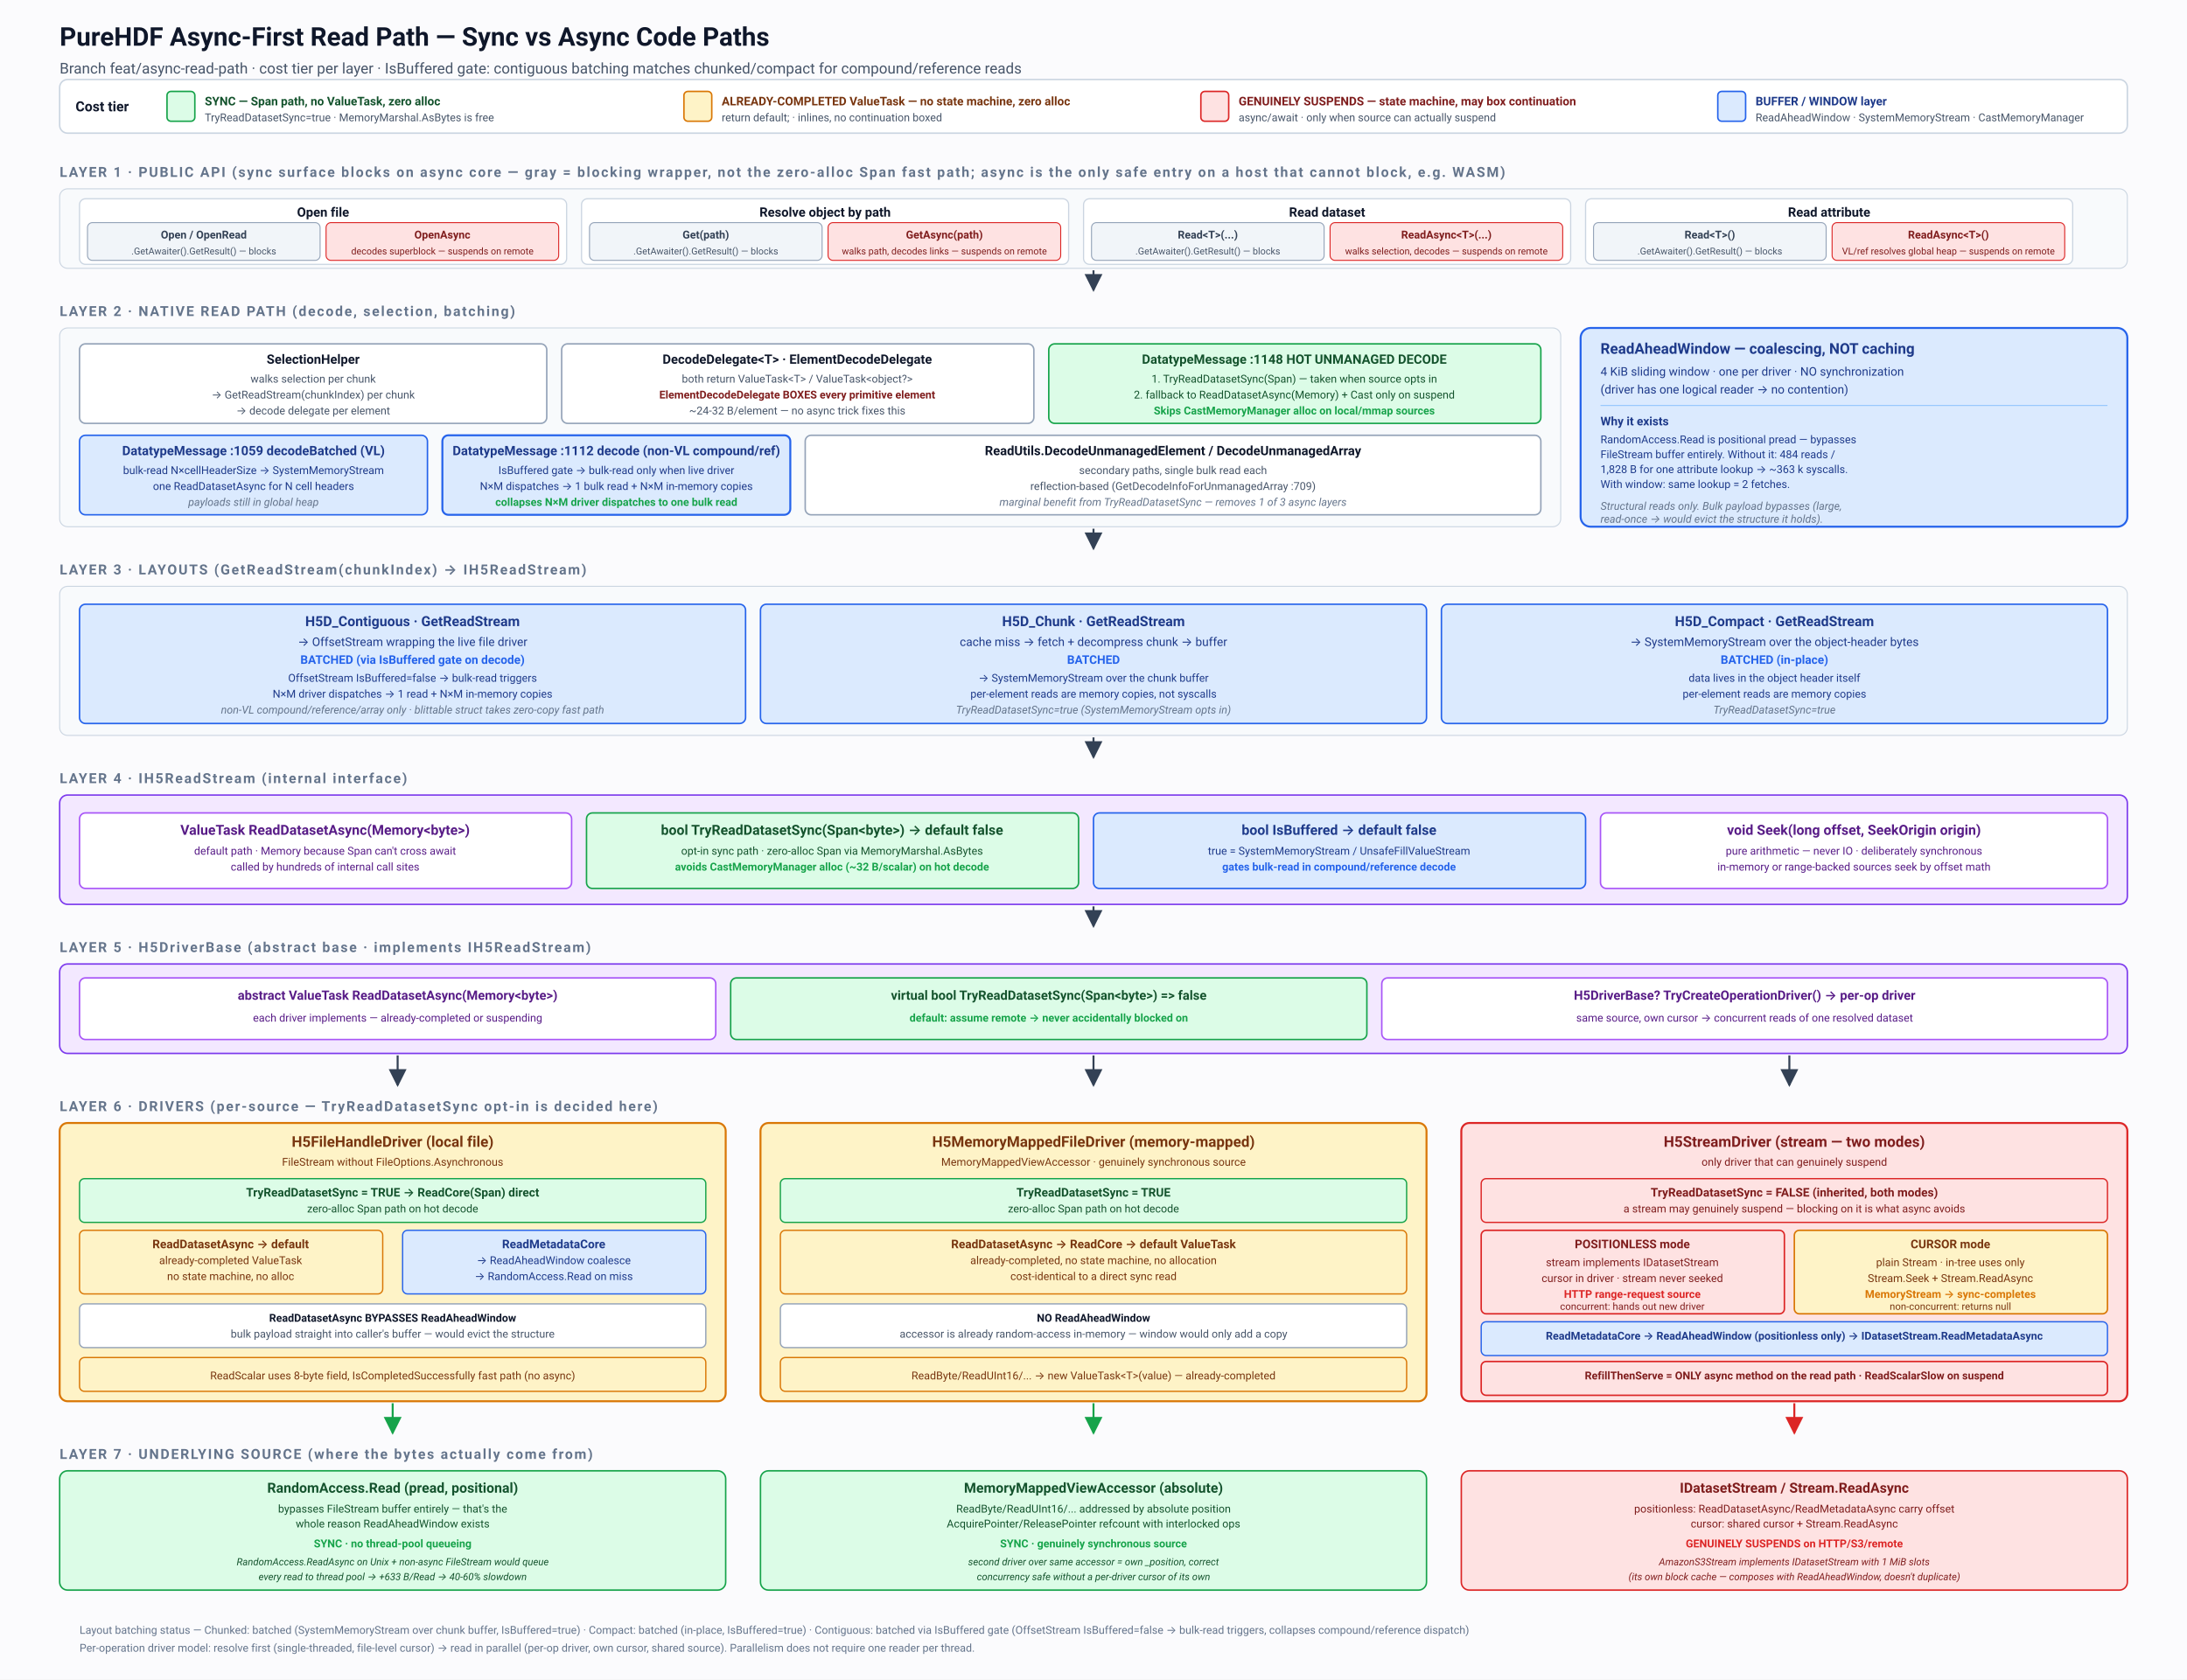
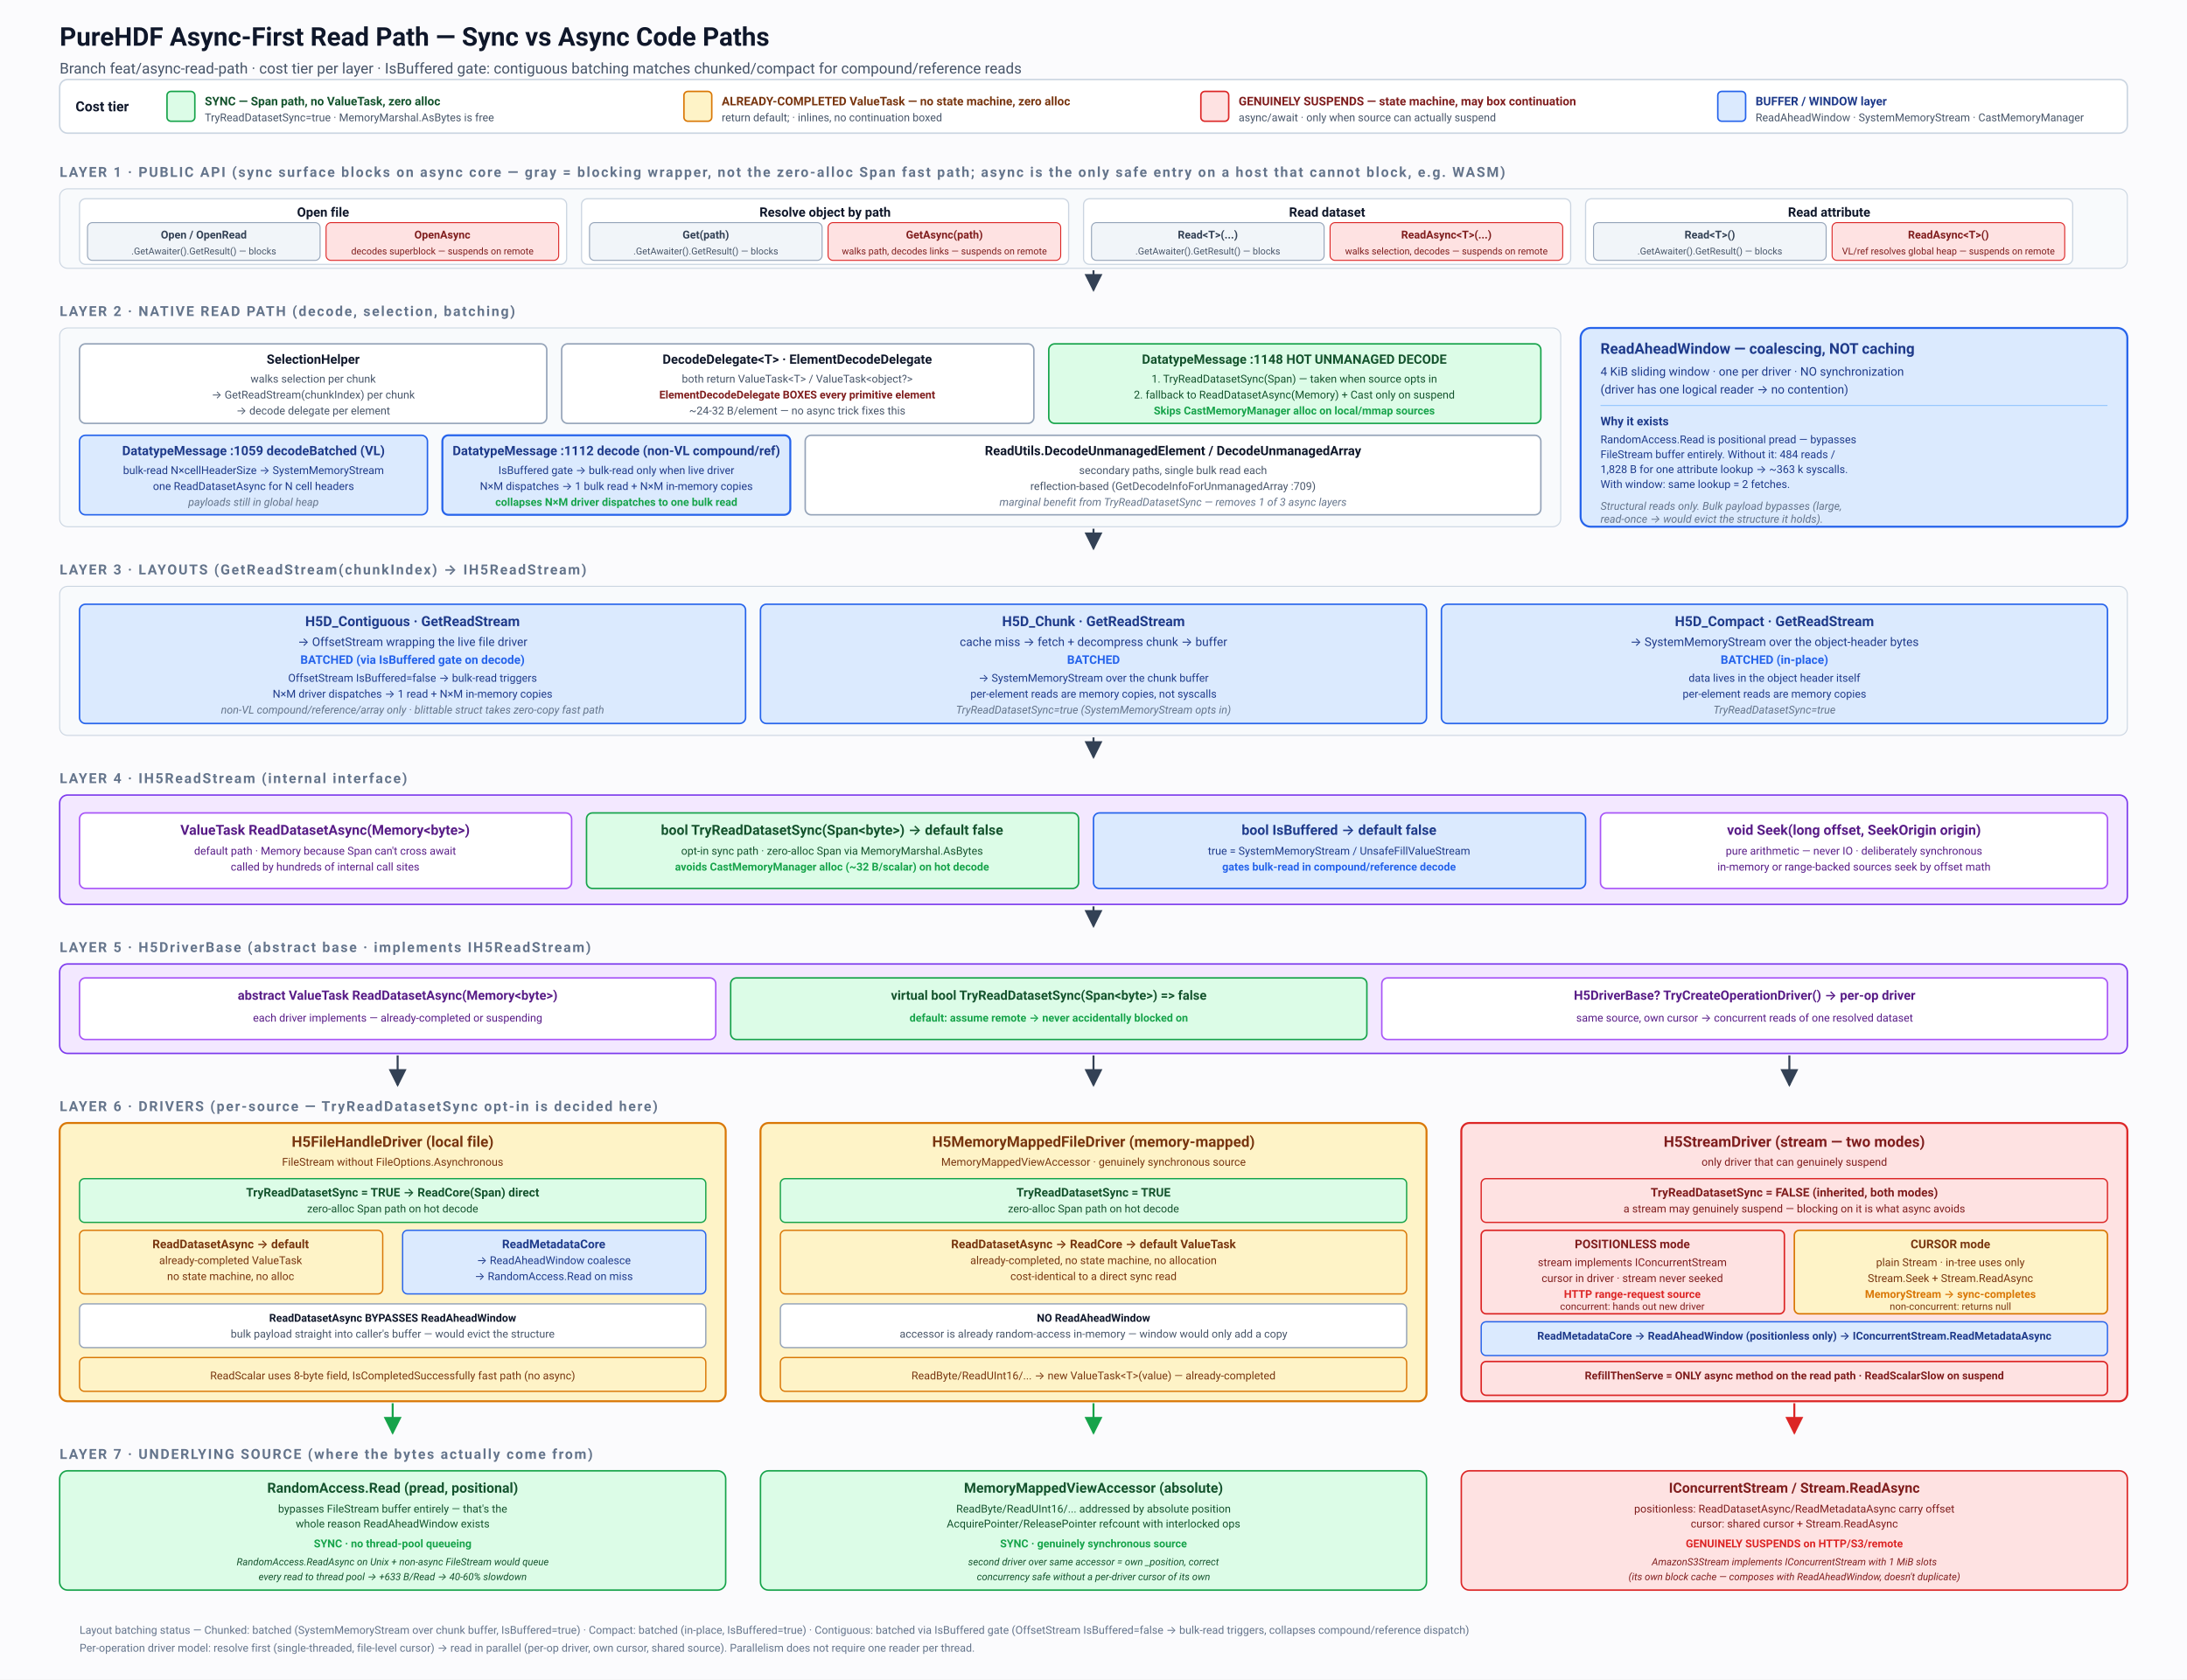
<svg xmlns="http://www.w3.org/2000/svg" viewBox="0 0 2200 1690" font-family="ui-sans-serif, system-ui, -apple-system, 'Segoe UI', Roboto, sans-serif" text-rendering="geometricPrecision">
  <defs>
    <marker id="arr" viewBox="0 0 10 10" refX="9" refY="5" markerWidth="9" markerHeight="9" orient="auto-start-reverse">
      <path d="M0,0 L10,5 L0,10 z" fill="#334155" />
    </marker>
    <marker id="arr-thin" viewBox="0 0 10 10" refX="9" refY="5" markerWidth="8" markerHeight="8" orient="auto-start-reverse">
      <path d="M0,0 L10,5 L0,10 z" fill="#64748b" />
    </marker>
    <marker id="arr-red" viewBox="0 0 10 10" refX="9" refY="5" markerWidth="9" markerHeight="9" orient="auto-start-reverse">
      <path d="M0,0 L10,5 L0,10 z" fill="#dc2626" />
    </marker>
    <marker id="arr-green" viewBox="0 0 10 10" refX="9" refY="5" markerWidth="9" markerHeight="9" orient="auto-start-reverse">
      <path d="M0,0 L10,5 L0,10 z" fill="#16a34a" />
    </marker>
    <marker id="arr-amber" viewBox="0 0 10 10" refX="9" refY="5" markerWidth="9" markerHeight="9" orient="auto-start-reverse">
      <path d="M0,0 L10,5 L0,10 z" fill="#d97706" />
    </marker>
    <marker id="arr-blue" viewBox="0 0 10 10" refX="9" refY="5" markerWidth="9" markerHeight="9" orient="auto-start-reverse">
      <path d="M0,0 L10,5 L0,10 z" fill="#2563eb" />
    </marker>
  </defs>
  <rect width="2200" height="1690" fill="#fbfbfd" />
  <text x="60" y="46" font-size="26" font-weight="700" fill="#0f172a">PureHDF Async-First Read Path — Sync vs Async Code Paths</text>
  <text x="60" y="74" font-size="15" fill="#475569">Branch feat/async-read-path  ·  cost tier per layer  ·  IsBuffered gate: contiguous batching matches chunked/compact for compound/reference reads</text>
  <g id="legend">
    <rect x="60" y="80" width="2080" height="54" rx="8" fill="#ffffff" stroke="#cbd5e1" stroke-width="1.5" />
    <text x="76" y="112" font-size="14" font-weight="700" fill="#0f172a">Cost tier</text>
    <rect x="168" y="92" width="28" height="30" rx="4" fill="#dcfce7" stroke="#16a34a" stroke-width="1.5" />
    <text x="206" y="106" font-size="12" font-weight="600" fill="#14532d">SYNC — Span path, no ValueTask, zero alloc</text>
    <text x="206" y="122" font-size="11" fill="#475569">TryReadDatasetSync=true · MemoryMarshal.AsBytes is free</text>
    <rect x="688" y="92" width="28" height="30" rx="4" fill="#fef3c7" stroke="#d97706" stroke-width="1.5" />
    <text x="726" y="106" font-size="12" font-weight="600" fill="#78350f">ALREADY-COMPLETED ValueTask — no state machine, zero alloc</text>
    <text x="726" y="122" font-size="11" fill="#475569">return default; · inlines, no continuation boxed</text>
    <rect x="1208" y="92" width="28" height="30" rx="4" fill="#fee2e2" stroke="#dc2626" stroke-width="1.5" />
    <text x="1246" y="106" font-size="12" font-weight="600" fill="#7f1d1d">GENUINELY SUSPENDS — state machine, may box continuation</text>
    <text x="1246" y="122" font-size="11" fill="#475569">async/await · only when source can actually suspend</text>
    <rect x="1728" y="92" width="28" height="30" rx="4" fill="#dbeafe" stroke="#2563eb" stroke-width="1.5" />
    <text x="1766" y="106" font-size="12" font-weight="600" fill="#1e3a8a">BUFFER / WINDOW layer</text>
    <text x="1766" y="122" font-size="11" fill="#475569">ReadAheadWindow · SystemMemoryStream · CastMemoryManager</text>
  </g>
  <g id="layer-public">
    <text x="60" y="178.0" font-size="14" font-weight="700" fill="#64748b" letter-spacing="1.5">LAYER 1 · PUBLIC API  (sync surface blocks on async core — gray = blocking wrapper, not the zero-alloc Span fast path; async is the only safe entry on a host that cannot block, e.g. WASM)</text>
    <rect x="60" y="190.0" width="2080" height="80" rx="8" fill="#f8fafc" stroke="#cbd5e1" stroke-width="1" />
    <rect x="80" y="200.0" width="490" height="66" rx="6" fill="#ffffff" stroke="#cbd5e1" stroke-width="1.2" />
    <text x="325" y="218.0" font-size="13" font-weight="600" fill="#0f172a" text-anchor="middle">Open file</text>
    <rect x="88" y="224.0" width="234" height="38" rx="5" fill="#f1f5f9" stroke="#94a3b8" stroke-width="1" />
    <text x="205" y="240.0" font-size="11" font-weight="600" fill="#334155" text-anchor="middle">Open / OpenRead</text>
    <text x="205" y="256.0" font-size="9.5" fill="#475569" text-anchor="middle">.GetAwaiter().GetResult() — blocks</text>
    <rect x="328" y="224.0" width="234" height="38" rx="5" fill="#fee2e2" stroke="#dc2626" stroke-width="1" />
    <text x="445" y="240.0" font-size="11" font-weight="600" fill="#7f1d1d" text-anchor="middle">OpenAsync</text>
    <text x="445" y="256.0" font-size="9.5" fill="#7f1d1d" text-anchor="middle">decodes superblock — suspends on remote</text>
    <rect x="585" y="200.0" width="490" height="66" rx="6" fill="#ffffff" stroke="#cbd5e1" stroke-width="1.2" />
    <text x="830" y="218.0" font-size="13" font-weight="600" fill="#0f172a" text-anchor="middle">Resolve object by path</text>
    <rect x="593" y="224.0" width="234" height="38" rx="5" fill="#f1f5f9" stroke="#94a3b8" stroke-width="1" />
    <text x="710" y="240.0" font-size="11" font-weight="600" fill="#334155" text-anchor="middle">Get(path)</text>
    <text x="710" y="256.0" font-size="9.5" fill="#475569" text-anchor="middle">.GetAwaiter().GetResult() — blocks</text>
    <rect x="833" y="224.0" width="234" height="38" rx="5" fill="#fee2e2" stroke="#dc2626" stroke-width="1" />
    <text x="950" y="240.0" font-size="11" font-weight="600" fill="#7f1d1d" text-anchor="middle">GetAsync(path)</text>
    <text x="950" y="256.0" font-size="9.5" fill="#7f1d1d" text-anchor="middle">walks path, decodes links — suspends on remote</text>
    <rect x="1090" y="200.0" width="490" height="66" rx="6" fill="#ffffff" stroke="#cbd5e1" stroke-width="1.2" />
    <text x="1335" y="218.0" font-size="13" font-weight="600" fill="#0f172a" text-anchor="middle">Read dataset</text>
    <rect x="1098" y="224.0" width="234" height="38" rx="5" fill="#f1f5f9" stroke="#94a3b8" stroke-width="1" />
    <text x="1215" y="240.0" font-size="11" font-weight="600" fill="#334155" text-anchor="middle">Read&lt;T&gt;(...)</text>
    <text x="1215" y="256.0" font-size="9.5" fill="#475569" text-anchor="middle">.GetAwaiter().GetResult() — blocks</text>
    <rect x="1338" y="224.0" width="234" height="38" rx="5" fill="#fee2e2" stroke="#dc2626" stroke-width="1" />
    <text x="1455" y="240.0" font-size="11" font-weight="600" fill="#7f1d1d" text-anchor="middle">ReadAsync&lt;T&gt;(...)</text>
    <text x="1455" y="256.0" font-size="9.5" fill="#7f1d1d" text-anchor="middle">walks selection, decodes — suspends on remote</text>
    <rect x="1595" y="200.0" width="490" height="66" rx="6" fill="#ffffff" stroke="#cbd5e1" stroke-width="1.2" />
    <text x="1840" y="218.0" font-size="13" font-weight="600" fill="#0f172a" text-anchor="middle">Read attribute</text>
    <rect x="1603" y="224.0" width="234" height="38" rx="5" fill="#f1f5f9" stroke="#94a3b8" stroke-width="1" />
    <text x="1720" y="240.0" font-size="11" font-weight="600" fill="#334155" text-anchor="middle">Read&lt;T&gt;()</text>
    <text x="1720" y="256.0" font-size="9.5" fill="#475569" text-anchor="middle">.GetAwaiter().GetResult() — blocks</text>
    <rect x="1843" y="224.0" width="234" height="38" rx="5" fill="#fee2e2" stroke="#dc2626" stroke-width="1" />
    <text x="1960" y="240.0" font-size="11" font-weight="600" fill="#7f1d1d" text-anchor="middle">ReadAsync&lt;T&gt;()</text>
    <text x="1960" y="256.0" font-size="9.5" fill="#7f1d1d" text-anchor="middle">VL/ref resolves global heap — suspends on remote</text>
  </g>
  <line x1="1100" y1="272.0" x2="1100" y2="292.0" stroke="#334155" stroke-width="2" marker-end="url(#arr)" />
  <g id="layer-native">
    <text x="60" y="318.0" font-size="14" font-weight="700" fill="#64748b" letter-spacing="1.5">LAYER 2 · NATIVE READ PATH  (decode, selection, batching)</text>
    <rect x="60" y="330.0" width="1510" height="200" rx="8" fill="#f8fafc" stroke="#cbd5e1" stroke-width="1" />
    <rect x="80" y="346.0" width="470" height="80" rx="6" fill="#ffffff" stroke="#94a3b8" stroke-width="1.5" />
    <text x="315" y="366.0" font-size="13" font-weight="600" fill="#0f172a" text-anchor="middle">SelectionHelper</text>
    <text x="315" y="385.0" font-size="11" fill="#475569" text-anchor="middle">walks selection per chunk</text>
    <text x="315" y="401.0" font-size="11" fill="#475569" text-anchor="middle">→ GetReadStream(chunkIndex) per chunk</text>
    <text x="315" y="417.0" font-size="11" fill="#475569" text-anchor="middle">→ decode delegate per element</text>
    <rect x="565" y="346.0" width="475" height="80" rx="6" fill="#ffffff" stroke="#94a3b8" stroke-width="1.5" />
    <text x="802" y="366.0" font-size="13" font-weight="600" fill="#0f172a" text-anchor="middle">DecodeDelegate&lt;T&gt;  ·  ElementDecodeDelegate</text>
    <text x="802" y="385.0" font-size="11" fill="#475569" text-anchor="middle">both return ValueTask&lt;T&gt; / ValueTask&lt;object?&gt;</text>
    <text x="802" y="401.0" font-size="11" font-weight="600" fill="#7f1d1d" text-anchor="middle">ElementDecodeDelegate BOXES every primitive element</text>
    <text x="802" y="417.0" font-size="11" fill="#475569" text-anchor="middle">~24-32 B/element — no async trick fixes this</text>
    <rect x="1055" y="346.0" width="495" height="80" rx="6" fill="#dcfce7" stroke="#16a34a" stroke-width="1.5" />
    <text x="1302" y="366.0" font-size="13" font-weight="600" fill="#14532d" text-anchor="middle">DatatypeMessage :1148  HOT UNMANAGED DECODE</text>
    <text x="1302" y="385.0" font-size="11" fill="#14532d" text-anchor="middle">1. TryReadDatasetSync(Span) — taken when source opts in</text>
    <text x="1302" y="401.0" font-size="11" fill="#14532d" text-anchor="middle">2. fallback to ReadDatasetAsync(Memory) + Cast only on suspend</text>
    <text x="1302" y="417.0" font-size="11" font-weight="600" fill="#16a34a" text-anchor="middle">Skips CastMemoryManager alloc on local/mmap sources</text>
    <rect x="80" y="438.0" width="350" height="80" rx="6" fill="#dbeafe" stroke="#2563eb" stroke-width="1.5" />
    <text x="255" y="458.0" font-size="13" font-weight="600" fill="#1e3a8a" text-anchor="middle">DatatypeMessage :1059  decodeBatched (VL)</text>
    <text x="255" y="477.0" font-size="11" fill="#1e3a8a" text-anchor="middle">bulk-read N×cellHeaderSize → SystemMemoryStream</text>
    <text x="255" y="493.0" font-size="11" fill="#1e3a8a" text-anchor="middle">one ReadDatasetAsync for N cell headers</text>
    <text x="255" y="509.0" font-size="11" font-style="italic" fill="#64748b" text-anchor="middle">payloads still in global heap</text>
    <rect x="445" y="438.0" width="350" height="80" rx="6" fill="#dbeafe" stroke="#2563eb" stroke-width="2" />
    <text x="620" y="458.0" font-size="13" font-weight="600" fill="#1e3a8a" text-anchor="middle">DatatypeMessage :1112  decode (non-VL compound/ref)</text>
    <text x="620" y="477.0" font-size="11" fill="#1e3a8a" text-anchor="middle">IsBuffered gate → bulk-read only when live driver</text>
    <text x="620" y="493.0" font-size="11" fill="#1e3a8a" text-anchor="middle">N×M dispatches → 1 bulk read + N×M in-memory copies</text>
    <text x="620" y="509.0" font-size="11" font-weight="600" fill="#16a34a" text-anchor="middle">collapses N×M driver dispatches to one bulk read</text>
    <rect x="810" y="438.0" width="740" height="80" rx="6" fill="#ffffff" stroke="#94a3b8" stroke-width="1.5" />
    <text x="1180" y="458.0" font-size="13" font-weight="600" fill="#0f172a" text-anchor="middle">ReadUtils.DecodeUnmanagedElement / DecodeUnmanagedArray</text>
    <text x="1180" y="477.0" font-size="11" fill="#475569" text-anchor="middle">secondary paths, single bulk read each</text>
    <text x="1180" y="493.0" font-size="11" fill="#475569" text-anchor="middle">reflection-based (GetDecodeInfoForUnmanagedArray :709)</text>
    <text x="1180" y="509.0" font-size="11" font-style="italic" fill="#64748b" text-anchor="middle">marginal benefit from TryReadDatasetSync — removes 1 of 3 async layers</text>
  </g>
  <g id="readahead-callout">
    <rect x="1590" y="330.0" width="550" height="200" rx="10" fill="#dbeafe" stroke="#2563eb" stroke-width="2" />
    <text x="1610" y="356.0" font-size="15" font-weight="700" fill="#1e3a8a">ReadAheadWindow — coalescing, NOT caching</text>
    <text x="1610" y="378.0" font-size="12" fill="#1e3a8a">4 KiB sliding window · one per driver · NO synchronization</text>
    <text x="1610" y="396.0" font-size="12" fill="#1e3a8a">(driver has one logical reader → no contention)</text>
    <line x1="1610" y1="408.0" x2="2120" y2="408.0" stroke="#93c5fd" stroke-width="1" />
    <text x="1610" y="428.0" font-size="12" font-weight="600" fill="#1e3a8a">Why it exists</text>
    <text x="1610" y="446.0" font-size="11" fill="#1e3a8a">RandomAccess.Read is positional pread — bypasses</text>
    <text x="1610" y="461.0" font-size="11" fill="#1e3a8a">FileStream buffer entirely. Without it: 484 reads /</text>
    <text x="1610" y="476.0" font-size="11" fill="#1e3a8a">1,828 B for one attribute lookup → ~363 k syscalls.</text>
    <text x="1610" y="491.0" font-size="11" fill="#1e3a8a">With window: same lookup = 2 fetches.</text>
    <text x="1610" y="513.0" font-size="11" font-style="italic" fill="#64748b">Structural reads only. Bulk payload bypasses (large,</text>
    <text x="1610" y="526.0" font-size="11" font-style="italic" fill="#64748b">read-once → would evict the structure it holds).</text>
  </g>
  <line x1="1100" y1="532.0" x2="1100" y2="552.0" stroke="#334155" stroke-width="2" marker-end="url(#arr)" />
  <g id="layer-layouts">
    <text x="60" y="578.0" font-size="14" font-weight="700" fill="#64748b" letter-spacing="1.5">LAYER 3 · LAYOUTS  (GetReadStream(chunkIndex) → IH5ReadStream)</text>
    <rect x="60" y="590.0" width="2080" height="150" rx="8" fill="#f8fafc" stroke="#cbd5e1" stroke-width="1" />
    <rect x="80" y="608.0" width="670" height="120" rx="6" fill="#dbeafe" stroke="#2563eb" stroke-width="1.5" />
    <text x="415" y="630.0" font-size="14" font-weight="600" fill="#1e3a8a" text-anchor="middle">H5D_Contiguous  ·  GetReadStream</text>
    <text x="415" y="650.0" font-size="12" fill="#1e3a8a" text-anchor="middle">→ OffsetStream wrapping the live file driver</text>
    <text x="415" y="668.0" font-size="12" font-weight="700" fill="#2563eb" text-anchor="middle">BATCHED  (via IsBuffered gate on decode)</text>
    <text x="415" y="686.0" font-size="11" fill="#1e3a8a" text-anchor="middle">OffsetStream IsBuffered=false → bulk-read triggers</text>
    <text x="415" y="702.0" font-size="11" fill="#1e3a8a" text-anchor="middle">N×M driver dispatches → 1 read + N×M in-memory copies</text>
    <text x="415" y="718.0" font-size="11" font-style="italic" fill="#64748b" text-anchor="middle">non-VL compound/reference/array only · blittable struct takes zero-copy fast path</text>
    <rect x="765" y="608.0" width="670" height="120" rx="6" fill="#dbeafe" stroke="#2563eb" stroke-width="1.5" />
    <text x="1100" y="630.0" font-size="14" font-weight="600" fill="#1e3a8a" text-anchor="middle">H5D_Chunk  ·  GetReadStream</text>
    <text x="1100" y="650.0" font-size="12" fill="#1e3a8a" text-anchor="middle">cache miss → fetch + decompress chunk → buffer</text>
    <text x="1100" y="668.0" font-size="12" font-weight="700" fill="#2563eb" text-anchor="middle">BATCHED</text>
    <text x="1100" y="686.0" font-size="11" fill="#1e3a8a" text-anchor="middle">→ SystemMemoryStream over the chunk buffer</text>
    <text x="1100" y="702.0" font-size="11" fill="#1e3a8a" text-anchor="middle">per-element reads are memory copies, not syscalls</text>
    <text x="1100" y="718.0" font-size="11" font-style="italic" fill="#64748b" text-anchor="middle">TryReadDatasetSync=true (SystemMemoryStream opts in)</text>
    <rect x="1450" y="608.0" width="670" height="120" rx="6" fill="#dbeafe" stroke="#2563eb" stroke-width="1.5" />
    <text x="1785" y="630.0" font-size="14" font-weight="600" fill="#1e3a8a" text-anchor="middle">H5D_Compact  ·  GetReadStream</text>
    <text x="1785" y="650.0" font-size="12" fill="#1e3a8a" text-anchor="middle">→ SystemMemoryStream over the object-header bytes</text>
    <text x="1785" y="668.0" font-size="12" font-weight="700" fill="#2563eb" text-anchor="middle">BATCHED  (in-place)</text>
    <text x="1785" y="686.0" font-size="11" fill="#1e3a8a" text-anchor="middle">data lives in the object header itself</text>
    <text x="1785" y="702.0" font-size="11" fill="#1e3a8a" text-anchor="middle">per-element reads are memory copies</text>
    <text x="1785" y="718.0" font-size="11" font-style="italic" fill="#64748b" text-anchor="middle">TryReadDatasetSync=true</text>
  </g>
  <line x1="1100" y1="742.0" x2="1100" y2="762.0" stroke="#334155" stroke-width="2" marker-end="url(#arr)" />
  <g id="layer-stream-iface">
    <text x="60" y="788.0" font-size="14" font-weight="700" fill="#64748b" letter-spacing="1.5">LAYER 4 · IH5ReadStream  (internal interface)</text>
    <rect x="60" y="800.0" width="2080" height="110" rx="8" fill="#f3e8ff" stroke="#7c3aed" stroke-width="1.5" />
    <rect x="80" y="818.0" width="495" height="76" rx="6" fill="#ffffff" stroke="#a855f7" stroke-width="1.5" />
    <text x="327" y="840.0" font-size="14" font-weight="600" fill="#581c87" text-anchor="middle">ValueTask ReadDatasetAsync(Memory&lt;byte&gt;)</text>
    <text x="327" y="860.0" font-size="11" fill="#581c87" text-anchor="middle">default path · Memory because Span can't cross await</text>
    <text x="327" y="876.0" font-size="11" fill="#581c87" text-anchor="middle">called by hundreds of internal call sites</text>
    <rect x="590" y="818.0" width="495" height="76" rx="6" fill="#dcfce7" stroke="#16a34a" stroke-width="1.5" />
    <text x="837" y="840.0" font-size="14" font-weight="600" fill="#14532d" text-anchor="middle">bool TryReadDatasetSync(Span&lt;byte&gt;)  →  default false</text>
    <text x="837" y="860.0" font-size="11" fill="#14532d" text-anchor="middle">opt-in sync path · zero-alloc Span via MemoryMarshal.AsBytes</text>
    <text x="837" y="876.0" font-size="11" font-weight="600" fill="#16a34a" text-anchor="middle">avoids CastMemoryManager alloc (~32 B/scalar) on hot decode</text>
    <rect x="1100" y="818.0" width="495" height="76" rx="6" fill="#dbeafe" stroke="#2563eb" stroke-width="1.5" />
    <text x="1347" y="840.0" font-size="14" font-weight="600" fill="#1e3a8a" text-anchor="middle">bool IsBuffered  →  default false</text>
    <text x="1347" y="860.0" font-size="11" fill="#1e3a8a" text-anchor="middle">true = SystemMemoryStream / UnsafeFillValueStream</text>
    <text x="1347" y="876.0" font-size="11" font-weight="600" fill="#2563eb" text-anchor="middle">gates bulk-read in compound/reference decode</text>
    <rect x="1610" y="818.0" width="510" height="76" rx="6" fill="#ffffff" stroke="#a855f7" stroke-width="1.5" />
    <text x="1865" y="840.0" font-size="14" font-weight="600" fill="#581c87" text-anchor="middle">void Seek(long offset, SeekOrigin origin)</text>
    <text x="1865" y="860.0" font-size="11" fill="#581c87" text-anchor="middle">pure arithmetic — never IO · deliberately synchronous</text>
    <text x="1865" y="876.0" font-size="11" fill="#581c87" text-anchor="middle">in-memory or range-backed sources seek by offset math</text>
  </g>
  <line x1="1100" y1="912.0" x2="1100" y2="932.0" stroke="#334155" stroke-width="2" marker-end="url(#arr)" />
  <g id="layer-driver-base">
    <text x="60" y="958.0" font-size="14" font-weight="700" fill="#64748b" letter-spacing="1.5">LAYER 5 · H5DriverBase  (abstract base · implements IH5ReadStream)</text>
    <rect x="60" y="970.0" width="2080" height="90" rx="8" fill="#f3e8ff" stroke="#7c3aed" stroke-width="1.5" />
    <rect x="80" y="984.0" width="640" height="62" rx="6" fill="#ffffff" stroke="#a855f7" stroke-width="1.5" />
    <text x="400" y="1006.0" font-size="13" font-weight="600" fill="#581c87" text-anchor="middle">abstract ValueTask ReadDatasetAsync(Memory&lt;byte&gt;)</text>
    <text x="400" y="1028.0" font-size="11" fill="#581c87" text-anchor="middle">each driver implements — already-completed or suspending</text>
    <rect x="735" y="984.0" width="640" height="62" rx="6" fill="#dcfce7" stroke="#16a34a" stroke-width="1.5" />
    <text x="1055" y="1006.0" font-size="13" font-weight="600" fill="#14532d" text-anchor="middle">virtual bool TryReadDatasetSync(Span&lt;byte&gt;)  =&gt;  false</text>
    <text x="1055" y="1028.0" font-size="11" font-weight="600" fill="#16a34a" text-anchor="middle">default: assume remote → never accidentally blocked on</text>
    <rect x="1390" y="984.0" width="730" height="62" rx="6" fill="#ffffff" stroke="#a855f7" stroke-width="1.5" />
    <text x="1755" y="1006.0" font-size="13" font-weight="600" fill="#581c87" text-anchor="middle">H5DriverBase? TryCreateOperationDriver()  →  per-op driver</text>
    <text x="1755" y="1028.0" font-size="11" fill="#581c87" text-anchor="middle">same source, own cursor → concurrent reads of one resolved dataset</text>
  </g>
  <line x1="400" y1="1062.0" x2="400" y2="1092.0" stroke="#334155" stroke-width="2" marker-end="url(#arr)" />
  <line x1="1100" y1="1062.0" x2="1100" y2="1092.0" stroke="#334155" stroke-width="2" marker-end="url(#arr)" />
  <line x1="1800" y1="1062.0" x2="1800" y2="1092.0" stroke="#334155" stroke-width="2" marker-end="url(#arr)" />
  <g id="layer-drivers">
    <text x="60" y="1118.0" font-size="14" font-weight="700" fill="#64748b" letter-spacing="1.5">LAYER 6 · DRIVERS  (per-source — TryReadDatasetSync opt-in is decided here)</text>
    <rect x="60" y="1130.0" width="670" height="280" rx="8" fill="#fef3c7" stroke="#d97706" stroke-width="2" />
    <text x="395" y="1154.0" font-size="15" font-weight="700" fill="#78350f" text-anchor="middle">H5FileHandleDriver  (local file)</text>
    <text x="395" y="1173.0" font-size="11" fill="#78350f" text-anchor="middle">FileStream without FileOptions.Asynchronous</text>
    <rect x="80" y="1186.0" width="630" height="44" rx="5" fill="#dcfce7" stroke="#16a34a" stroke-width="1.3" />
    <text x="395" y="1204.0" font-size="12" font-weight="600" fill="#14532d" text-anchor="middle">TryReadDatasetSync = TRUE  →  ReadCore(Span) direct</text>
    <text x="395" y="1220.0" font-size="11" fill="#14532d" text-anchor="middle">zero-alloc Span path on hot decode</text>
    <rect x="80" y="1238.0" width="305" height="64" rx="5" fill="#fef3c7" stroke="#d97706" stroke-width="1.3" />
    <text x="232" y="1256.0" font-size="12" font-weight="600" fill="#78350f" text-anchor="middle">ReadDatasetAsync → default</text>
    <text x="232" y="1272.0" font-size="11" fill="#78350f" text-anchor="middle">already-completed ValueTask</text>
    <text x="232" y="1288.0" font-size="11" fill="#78350f" text-anchor="middle">no state machine, no alloc</text>
    <rect x="405" y="1238.0" width="305" height="64" rx="5" fill="#dbeafe" stroke="#2563eb" stroke-width="1.3" />
    <text x="557" y="1256.0" font-size="12" font-weight="600" fill="#1e3a8a" text-anchor="middle">ReadMetadataCore</text>
    <text x="557" y="1272.0" font-size="11" fill="#1e3a8a" text-anchor="middle">→ ReadAheadWindow coalesce</text>
    <text x="557" y="1288.0" font-size="11" fill="#1e3a8a" text-anchor="middle">→ RandomAccess.Read on miss</text>
    <rect x="80" y="1312.0" width="630" height="44" rx="5" fill="#ffffff" stroke="#94a3b8" stroke-width="1.3" />
    <text x="395" y="1330.0" font-size="11" font-weight="600" fill="#0f172a" text-anchor="middle">ReadDatasetAsync BYPASSES ReadAheadWindow</text>
    <text x="395" y="1346.0" font-size="11" fill="#475569" text-anchor="middle">bulk payload straight into caller's buffer — would evict the structure</text>
    <rect x="80" y="1366.0" width="630" height="34" rx="5" fill="#fef3c7" stroke="#d97706" stroke-width="1.3" />
    <text x="395" y="1388.0" font-size="11" fill="#78350f" text-anchor="middle">ReadScalar uses 8-byte field, IsCompletedSuccessfully fast path (no async)</text>
  </g>
  <g id="driver-mmap">
    <rect x="765" y="1130.0" width="670" height="280" rx="8" fill="#fef3c7" stroke="#d97706" stroke-width="2" />
    <text x="1100" y="1154.0" font-size="15" font-weight="700" fill="#78350f" text-anchor="middle">H5MemoryMappedFileDriver  (memory-mapped)</text>
    <text x="1100" y="1173.0" font-size="11" fill="#78350f" text-anchor="middle">MemoryMappedViewAccessor · genuinely synchronous source</text>
    <rect x="785" y="1186.0" width="630" height="44" rx="5" fill="#dcfce7" stroke="#16a34a" stroke-width="1.3" />
    <text x="1100" y="1204.0" font-size="12" font-weight="600" fill="#14532d" text-anchor="middle">TryReadDatasetSync = TRUE</text>
    <text x="1100" y="1220.0" font-size="11" fill="#14532d" text-anchor="middle">zero-alloc Span path on hot decode</text>
    <rect x="785" y="1238.0" width="630" height="64" rx="5" fill="#fef3c7" stroke="#d97706" stroke-width="1.3" />
    <text x="1100" y="1256.0" font-size="12" font-weight="600" fill="#78350f" text-anchor="middle">ReadDatasetAsync → ReadCore → default ValueTask</text>
    <text x="1100" y="1272.0" font-size="11" fill="#78350f" text-anchor="middle">already-completed, no state machine, no allocation</text>
    <text x="1100" y="1288.0" font-size="11" fill="#78350f" text-anchor="middle">cost-identical to a direct sync read</text>
    <rect x="785" y="1312.0" width="630" height="44" rx="5" fill="#ffffff" stroke="#94a3b8" stroke-width="1.3" />
    <text x="1100" y="1330.0" font-size="11" font-weight="600" fill="#0f172a" text-anchor="middle">NO ReadAheadWindow</text>
    <text x="1100" y="1346.0" font-size="11" fill="#475569" text-anchor="middle">accessor is already random-access in-memory — window would only add a copy</text>
    <rect x="785" y="1366.0" width="630" height="34" rx="5" fill="#fef3c7" stroke="#d97706" stroke-width="1.3" />
    <text x="1100" y="1388.0" font-size="11" fill="#78350f" text-anchor="middle">ReadByte/ReadUInt16/... → new ValueTask&lt;T&gt;(value) — already-completed</text>
  </g>
  <g id="driver-stream">
    <rect x="1470" y="1130.0" width="670" height="280" rx="8" fill="#fee2e2" stroke="#dc2626" stroke-width="2" />
    <text x="1805" y="1154.0" font-size="15" font-weight="700" fill="#7f1d1d" text-anchor="middle">H5StreamDriver  (stream — two modes)</text>
    <text x="1805" y="1173.0" font-size="11" fill="#7f1d1d" text-anchor="middle">only driver that can genuinely suspend</text>
    <rect x="1490" y="1186.0" width="630" height="44" rx="5" fill="#fee2e2" stroke="#dc2626" stroke-width="1.3" />
    <text x="1805" y="1204.0" font-size="12" font-weight="600" fill="#7f1d1d" text-anchor="middle">TryReadDatasetSync = FALSE  (inherited, both modes)</text>
    <text x="1805" y="1220.0" font-size="11" fill="#7f1d1d" text-anchor="middle">a stream may genuinely suspend — blocking on it is what async avoids</text>
    <rect x="1490" y="1238.0" width="305" height="84" rx="5" fill="#fee2e2" stroke="#dc2626" stroke-width="1.5" />
    <text x="1642" y="1256.0" font-size="12" font-weight="700" fill="#7f1d1d" text-anchor="middle">POSITIONLESS mode</text>
-     <text x="1642" y="1274.0" font-size="11" fill="#7f1d1d" text-anchor="middle">stream implements IDatasetStream</text>
+     <text x="1642" y="1274.0" font-size="11" fill="#7f1d1d" text-anchor="middle">stream implements IConcurrentStream</text>
    <text x="1642" y="1290.0" font-size="11" fill="#7f1d1d" text-anchor="middle">cursor in driver · stream never seeked</text>
    <text x="1642" y="1306.0" font-size="11" font-weight="600" fill="#dc2626" text-anchor="middle">HTTP range-request source</text>
    <text x="1642" y="1318.0" font-size="10" fill="#7f1d1d" text-anchor="middle">concurrent: hands out new driver</text>
    <rect x="1805" y="1238.0" width="315" height="84" rx="5" fill="#fef3c7" stroke="#d97706" stroke-width="1.5" />
    <text x="1962" y="1256.0" font-size="12" font-weight="700" fill="#78350f" text-anchor="middle">CURSOR mode</text>
    <text x="1962" y="1274.0" font-size="11" fill="#78350f" text-anchor="middle">plain Stream · in-tree uses only</text>
    <text x="1962" y="1290.0" font-size="11" fill="#78350f" text-anchor="middle">Stream.Seek + Stream.ReadAsync</text>
    <text x="1962" y="1306.0" font-size="11" font-weight="600" fill="#d97706" text-anchor="middle">MemoryStream → sync-completes</text>
    <text x="1962" y="1318.0" font-size="10" fill="#78350f" text-anchor="middle">non-concurrent: returns null</text>
    <rect x="1490" y="1330.0" width="630" height="34" rx="5" fill="#dbeafe" stroke="#2563eb" stroke-width="1.3" />
-     <text x="1805" y="1348.0" font-size="11" font-weight="600" fill="#1e3a8a" text-anchor="middle">ReadMetadataCore → ReadAheadWindow (positionless only) → IDatasetStream.ReadMetadataAsync</text>
+     <text x="1805" y="1348.0" font-size="11" font-weight="600" fill="#1e3a8a" text-anchor="middle">ReadMetadataCore → ReadAheadWindow (positionless only) → IConcurrentStream.ReadMetadataAsync</text>
    <rect x="1490" y="1370.0" width="630" height="34" rx="5" fill="#fee2e2" stroke="#dc2626" stroke-width="1.5" />
    <text x="1805" y="1388.0" font-size="11" font-weight="700" fill="#7f1d1d" text-anchor="middle">RefillThenServe = ONLY async method on the read path · ReadScalarSlow on suspend</text>
  </g>
  <line x1="395" y1="1412.0" x2="395" y2="1442.0" stroke="#16a34a" stroke-width="2" marker-end="url(#arr-green)" />
  <line x1="1100" y1="1412.0" x2="1100" y2="1442.0" stroke="#16a34a" stroke-width="2" marker-end="url(#arr-green)" />
  <line x1="1805" y1="1412.0" x2="1805" y2="1442.0" stroke="#dc2626" stroke-width="2" marker-end="url(#arr-red)" />
  <g id="layer-os">
    <text x="60" y="1468.0" font-size="14" font-weight="700" fill="#64748b" letter-spacing="1.5">LAYER 7 · UNDERLYING SOURCE  (where the bytes actually come from)</text>
    <rect x="60" y="1480.0" width="670" height="120" rx="8" fill="#dcfce7" stroke="#16a34a" stroke-width="1.5" />
    <text x="395" y="1502.0" font-size="14" font-weight="700" fill="#14532d" text-anchor="middle">RandomAccess.Read  (pread, positional)</text>
    <text x="395" y="1522.0" font-size="11" fill="#14532d" text-anchor="middle">bypasses FileStream buffer entirely — that's the</text>
    <text x="395" y="1537.0" font-size="11" fill="#14532d" text-anchor="middle">whole reason ReadAheadWindow exists</text>
    <text x="395" y="1557.0" font-size="11" font-weight="600" fill="#16a34a" text-anchor="middle">SYNC · no thread-pool queueing</text>
    <text x="395" y="1575.0" font-size="10" font-style="italic" fill="#14532d" text-anchor="middle">RandomAccess.ReadAsync on Unix + non-async FileStream would queue</text>
    <text x="395" y="1590.0" font-size="10" font-style="italic" fill="#14532d" text-anchor="middle">every read to thread pool → +633 B/Read → 40-60% slowdown</text>
    <rect x="765" y="1480.0" width="670" height="120" rx="8" fill="#dcfce7" stroke="#16a34a" stroke-width="1.5" />
    <text x="1100" y="1502.0" font-size="14" font-weight="700" fill="#14532d" text-anchor="middle">MemoryMappedViewAccessor  (absolute)</text>
    <text x="1100" y="1522.0" font-size="11" fill="#14532d" text-anchor="middle">ReadByte/ReadUInt16/... addressed by absolute position</text>
    <text x="1100" y="1537.0" font-size="11" fill="#14532d" text-anchor="middle">AcquirePointer/ReleasePointer refcount with interlocked ops</text>
    <text x="1100" y="1557.0" font-size="11" font-weight="600" fill="#16a34a" text-anchor="middle">SYNC · genuinely synchronous source</text>
    <text x="1100" y="1575.0" font-size="10" font-style="italic" fill="#14532d" text-anchor="middle">second driver over same accessor = own _position, correct</text>
    <text x="1100" y="1590.0" font-size="10" font-style="italic" fill="#14532d" text-anchor="middle">concurrency safe without a per-driver cursor of its own</text>
    <rect x="1470" y="1480.0" width="670" height="120" rx="8" fill="#fee2e2" stroke="#dc2626" stroke-width="1.5" />
-     <text x="1805" y="1502.0" font-size="14" font-weight="700" fill="#7f1d1d" text-anchor="middle">IDatasetStream / Stream.ReadAsync</text>
+     <text x="1805" y="1502.0" font-size="14" font-weight="700" fill="#7f1d1d" text-anchor="middle">IConcurrentStream / Stream.ReadAsync</text>
    <text x="1805" y="1522.0" font-size="11" fill="#7f1d1d" text-anchor="middle">positionless: ReadDatasetAsync/ReadMetadataAsync carry offset</text>
    <text x="1805" y="1537.0" font-size="11" fill="#7f1d1d" text-anchor="middle">cursor: shared cursor + Stream.ReadAsync</text>
    <text x="1805" y="1557.0" font-size="11" font-weight="600" fill="#dc2626" text-anchor="middle">GENUINELY SUSPENDS on HTTP/S3/remote</text>
-     <text x="1805" y="1575.0" font-size="10" font-style="italic" fill="#7f1d1d" text-anchor="middle">AmazonS3Stream implements IDatasetStream with 1 MiB slots</text>
+     <text x="1805" y="1575.0" font-size="10" font-style="italic" fill="#7f1d1d" text-anchor="middle">AmazonS3Stream implements IConcurrentStream with 1 MiB slots</text>
    <text x="1805" y="1590.0" font-size="10" font-style="italic" fill="#7f1d1d" text-anchor="middle">(its own block cache — composes with ReadAheadWindow, doesn't duplicate)</text>
  </g>
  <g id="footer">
    <text x="80" y="1644.0" font-size="11" fill="#64748b">Layout batching status — Chunked: batched (SystemMemoryStream over chunk buffer, IsBuffered=true)  ·  Compact: batched (in-place, IsBuffered=true)  ·  Contiguous: batched via IsBuffered gate (OffsetStream IsBuffered=false → bulk-read triggers, collapses compound/reference dispatch)</text>
    <text x="80" y="1662.0" font-size="11" fill="#64748b">Per-operation driver model: resolve first (single-threaded, file-level cursor) → read in parallel (per-op driver, own cursor, shared source). Parallelism does not require one reader per thread.</text>
  </g>
</svg>
